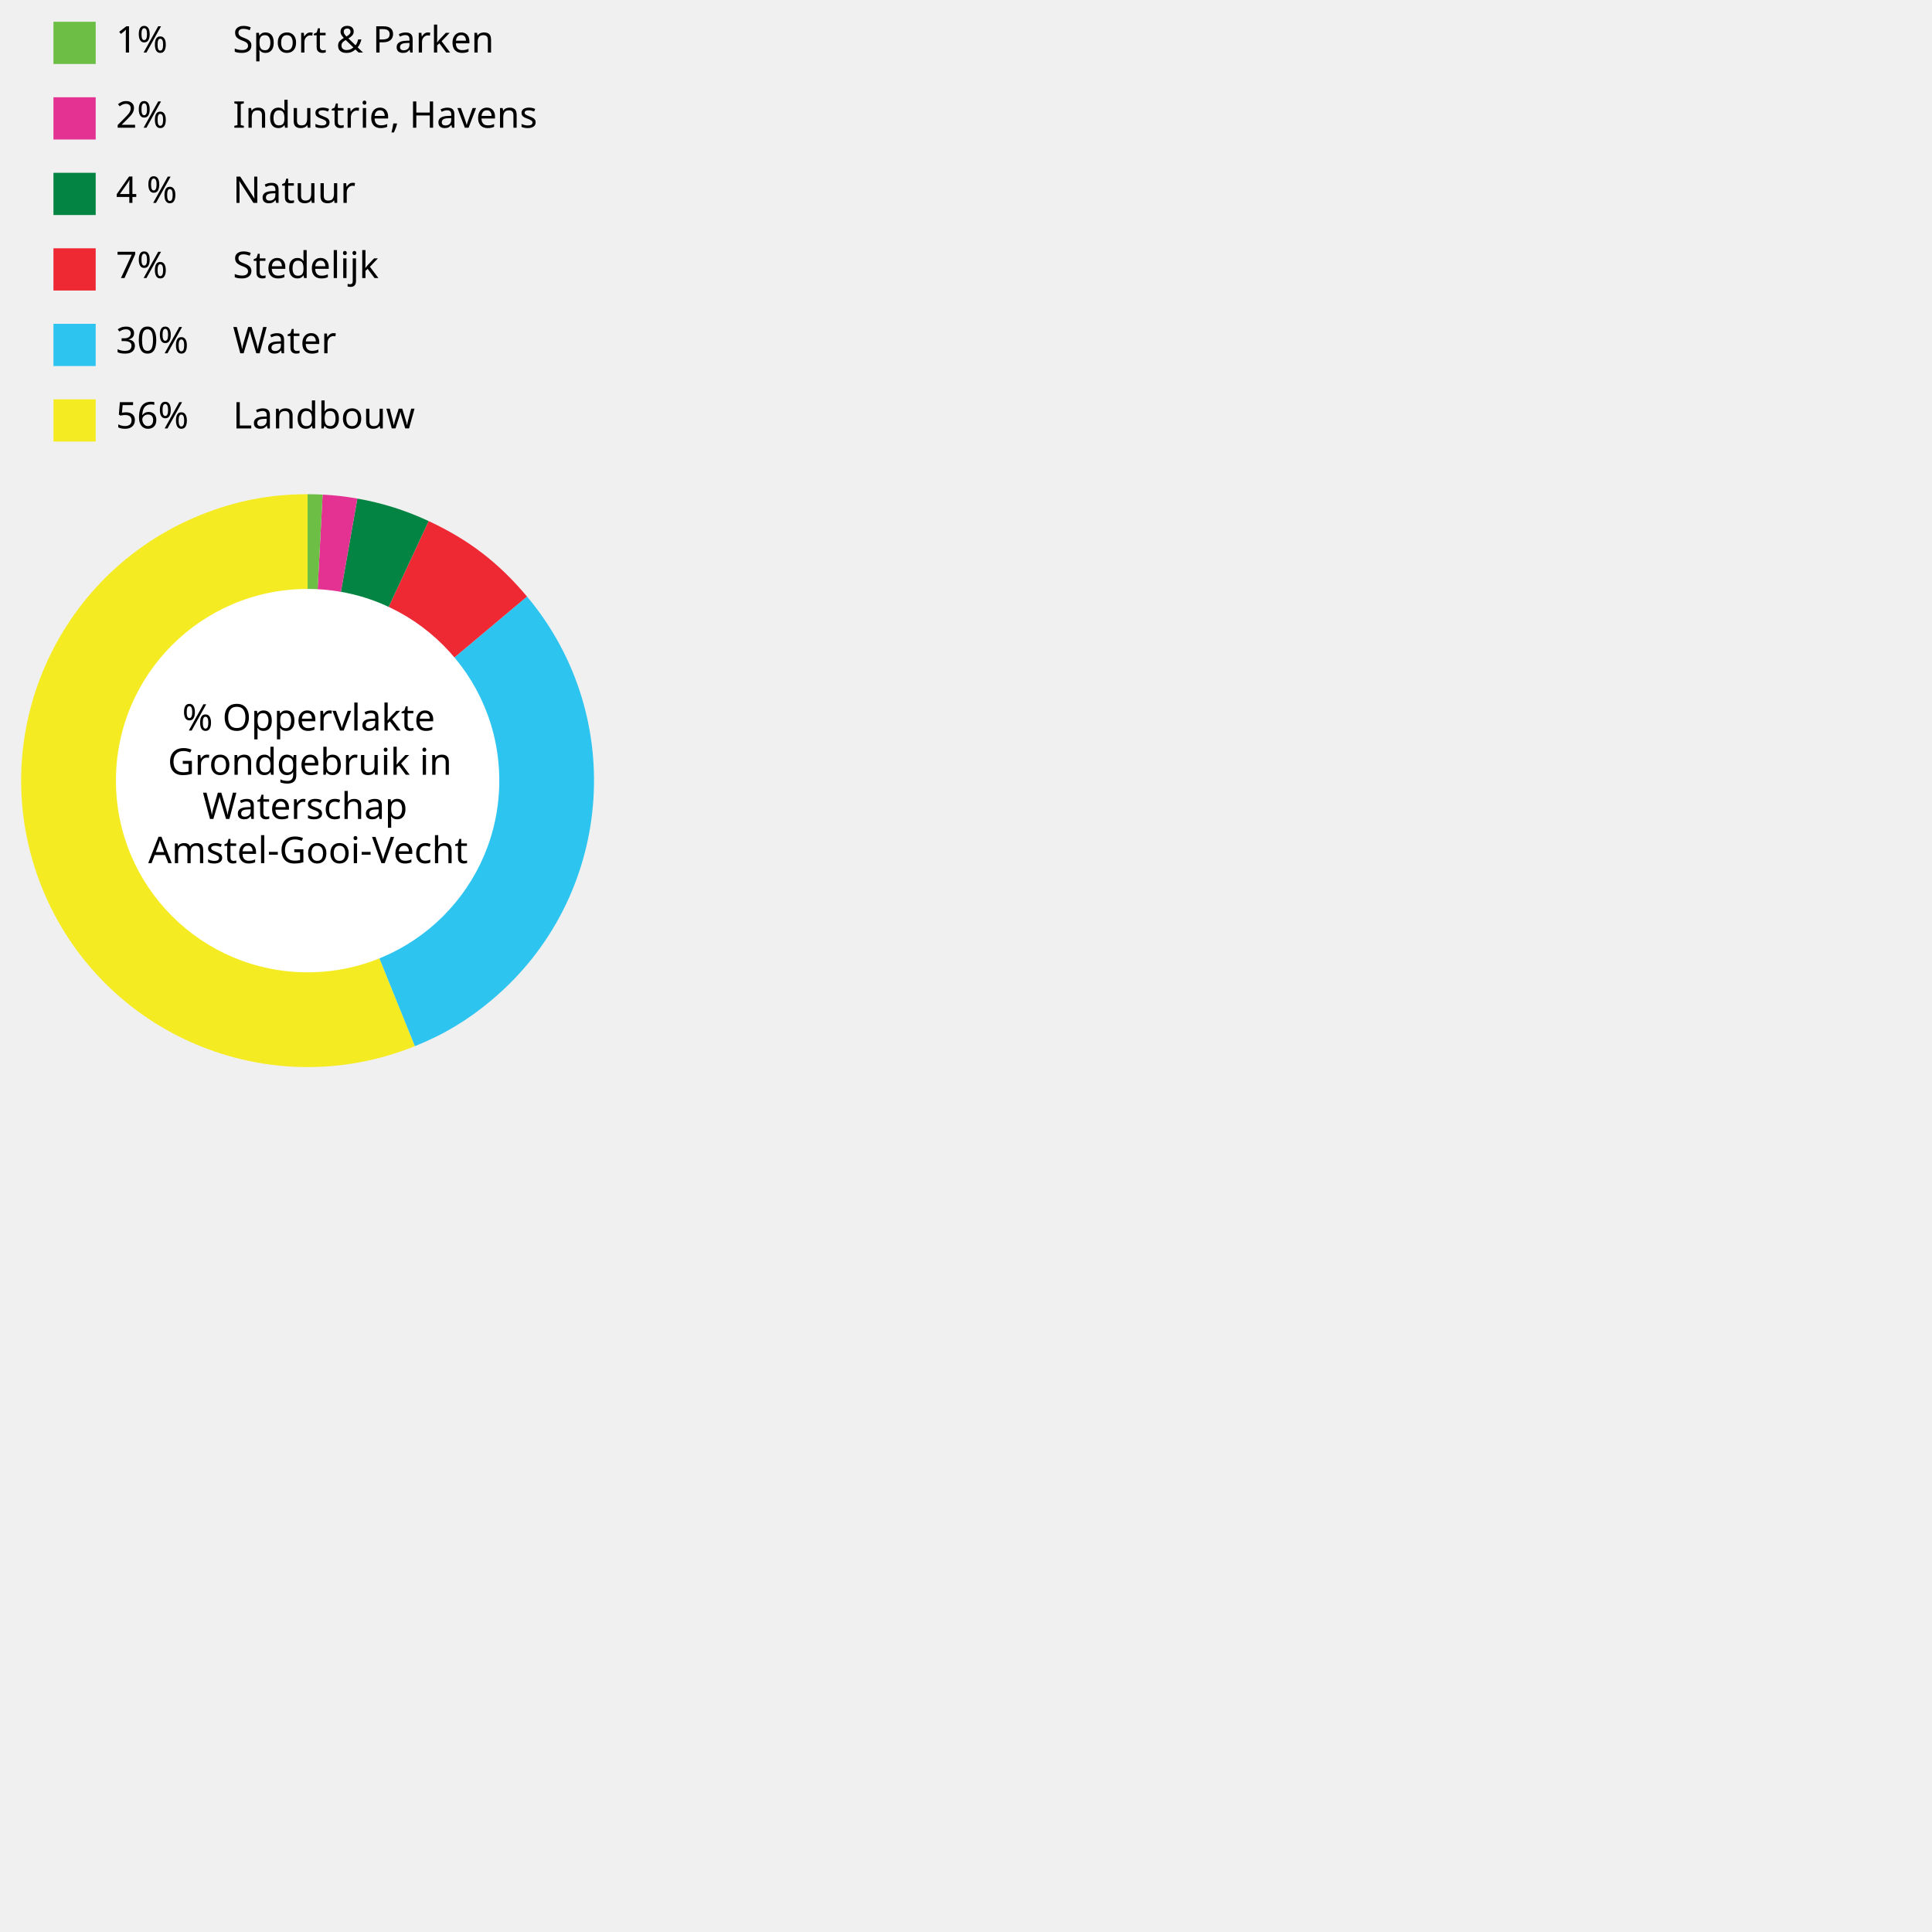
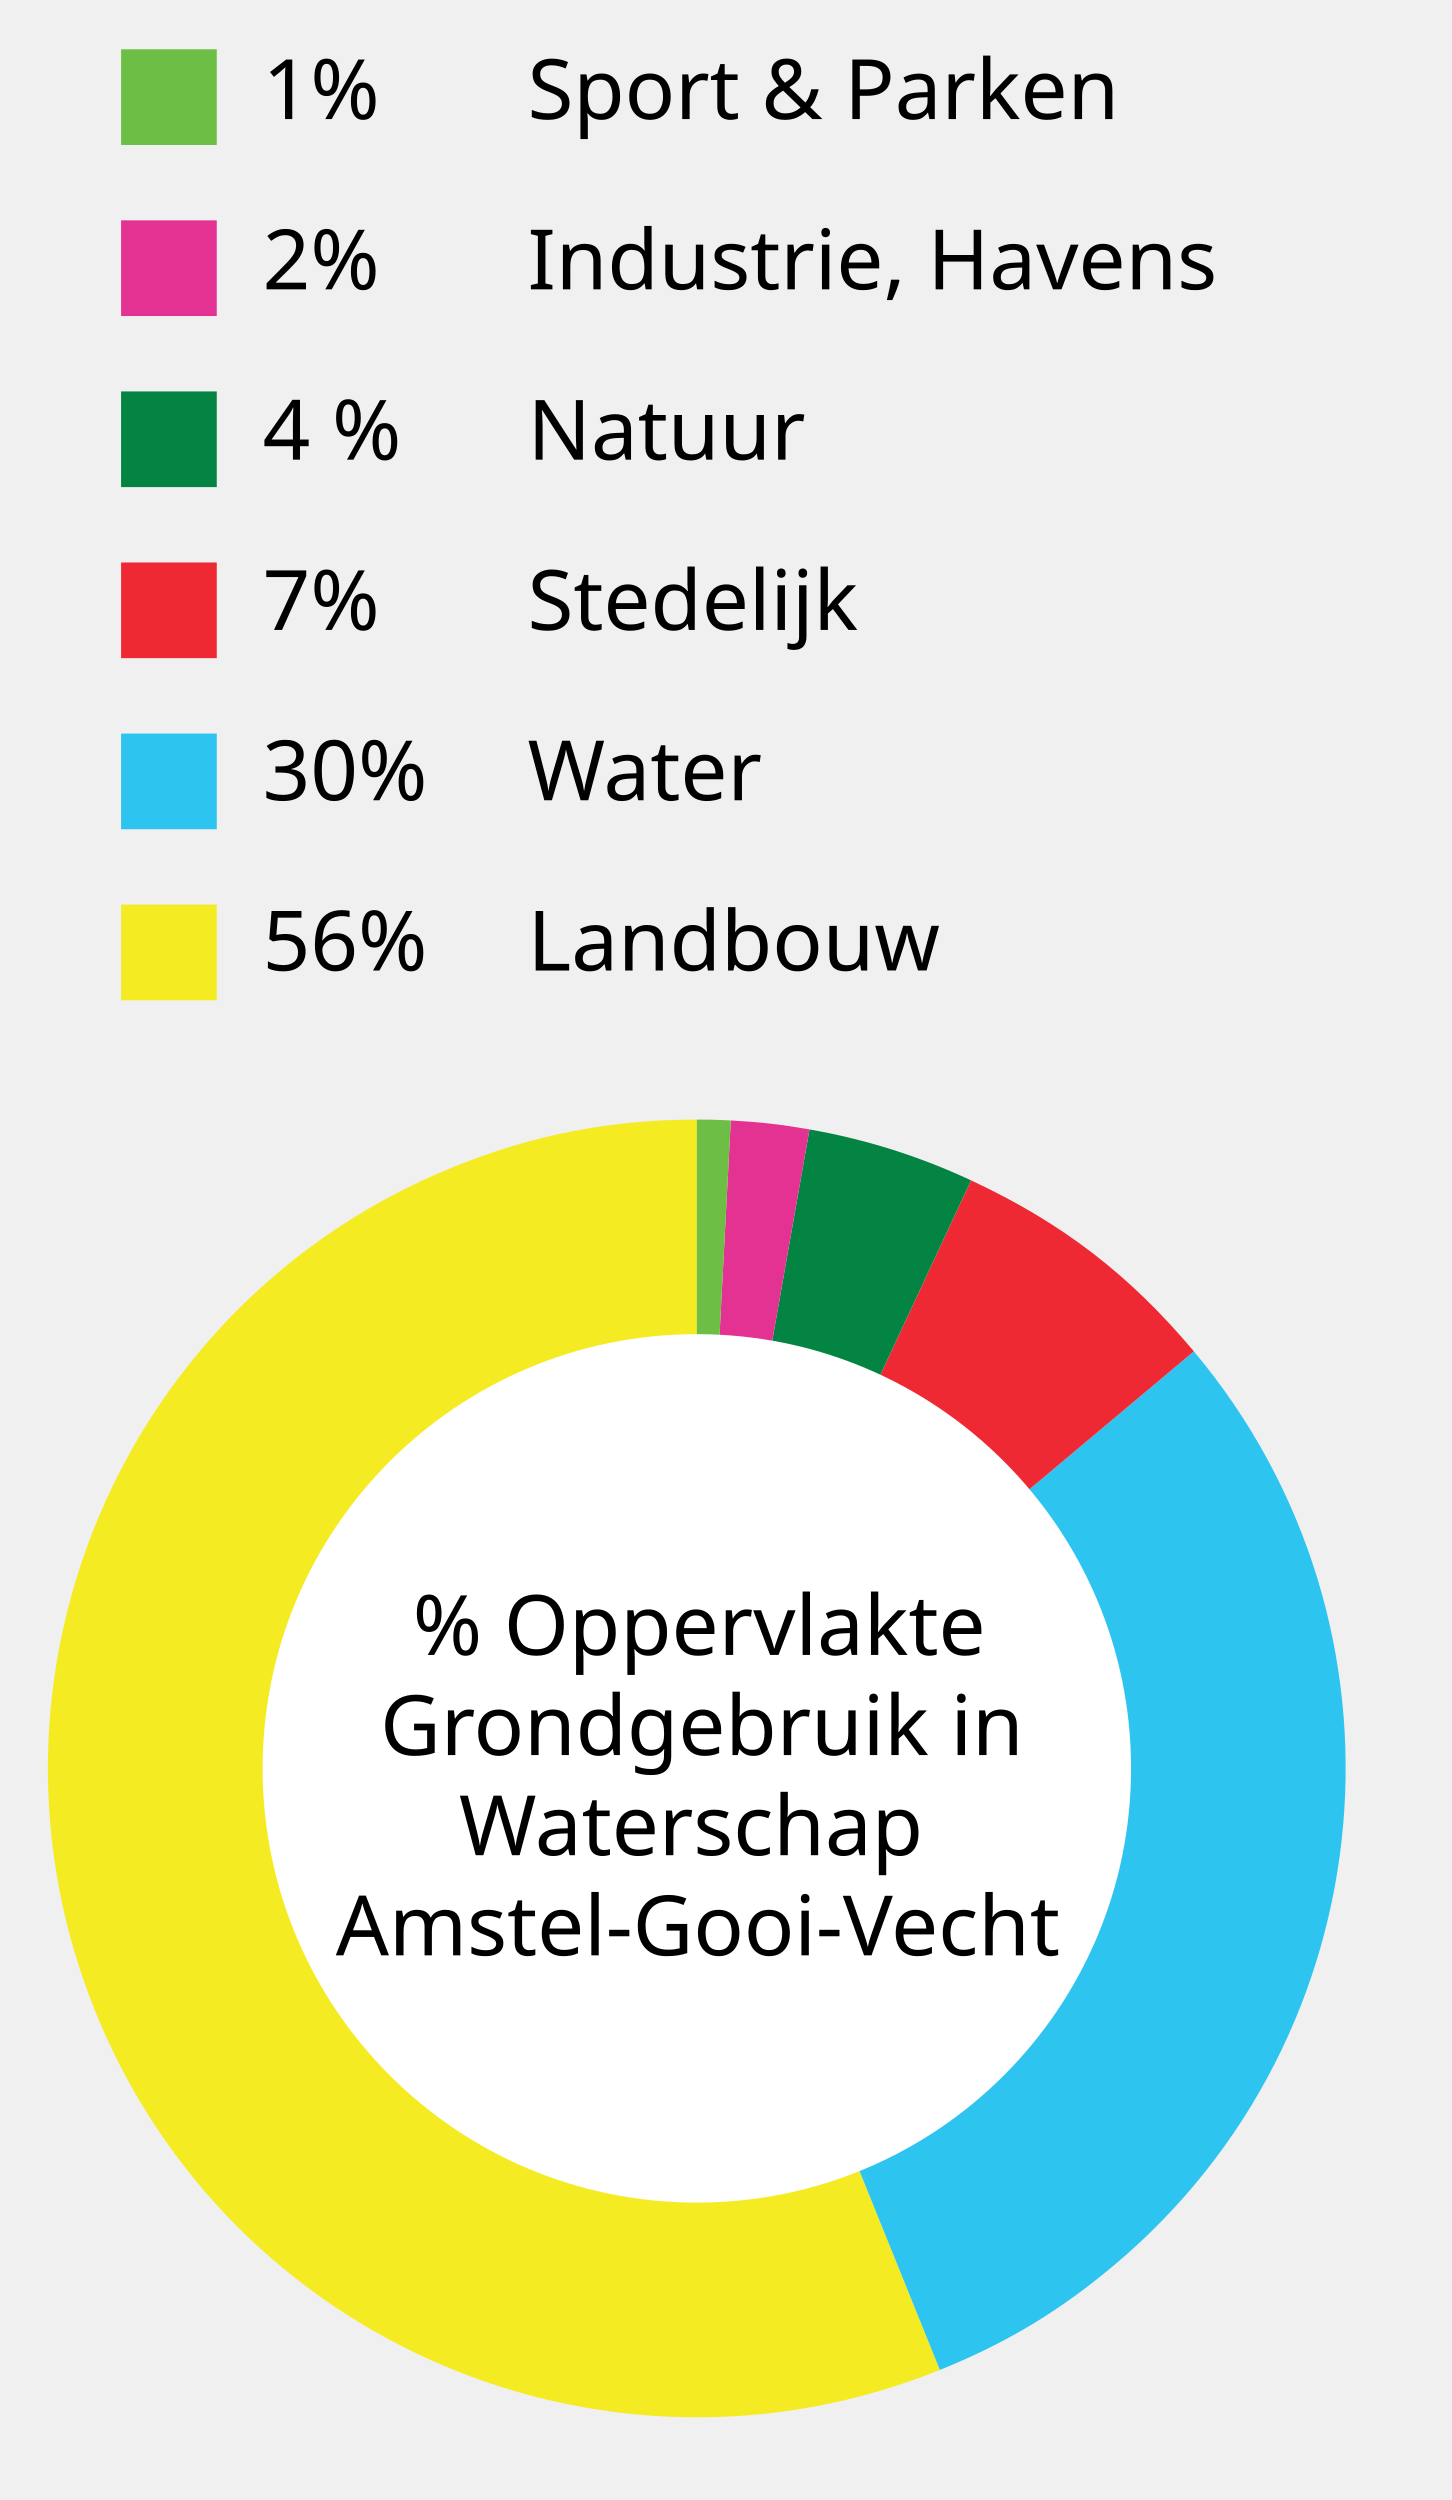
- <svg xmlns="http://www.w3.org/2000/svg" version="1.1" id="Layer_1" x="0px" y="0px" width="841.89px" height="842px" viewBox="0 0 841.89 842" enable-background="new 0 0 841.89 842" xml:space="preserve">
+ <svg xmlns="http://www.w3.org/2000/svg" version="1.1" id="Layer_1" x="0px" y="0px" width="279.317px" height="480.962px" viewBox="0 0 279.317 480.962" enable-background="new 0 0 279.317 480.962" xml:space="preserve">
  <g>
    <g>
      <g>
        <g>
          <path fill="#F5EB23" d="M134.061,340.207l46.759,115.73c-63.916,25.823-136.665-5.057-162.489-68.973      S23.387,250.3,87.303,224.477c15.34-6.197,30.213-9.088,46.758-9.088V340.207L134.061,340.207z" />
        </g>
      </g>
      <g>
        <g>
          <path fill="#2EC4F0" d="M134.061,340.207l95.617-80.232c44.311,52.809,37.423,131.539-15.385,175.85      c-10.561,8.861-20.69,14.948-33.473,20.113L134.061,340.207z" />
        </g>
      </g>
      <g>
        <g>
          <path fill="#EE2934" d="M134.061,340.207l52.751-113.124c17.494,8.158,30.459,18.106,42.867,32.894L134.061,340.207z" />
        </g>
      </g>
      <g>
        <g>
          <path fill="#048442" d="M134.061,340.207l21.675-122.923c10.862,1.915,21.08,5.137,31.076,9.798L134.061,340.207z" />
        </g>
      </g>
      <g>
        <g>
          <path fill="#E43293" d="M134.061,340.207l6.533-124.647c5.507,0.289,9.71,0.768,15.142,1.725L134.061,340.207z" />
        </g>
      </g>
      <g>
        <g>
          <path fill="#6CBE45" d="M134.061,340.207V215.389c2.758,0,3.779,0.026,6.533,0.171L134.061,340.207z" />
        </g>
      </g>
    </g>
  </g>
  <circle fill="#FFFFFF" cx="134.061" cy="340.207" r="83.537" />
  <rect x="23.295" y="75.304" fill="#048442" width="18.407" height="18.406" />
  <rect x="23.295" y="9.482" fill="#6CBE45" width="18.407" height="18.407" />
  <rect x="23.295" y="42.393" fill="#E43293" width="18.407" height="18.406" />
  <rect x="23.295" y="174.034" fill="#F5EB23" width="18.407" height="18.407" />
  <rect x="23.295" y="108.214" fill="#EE2934" width="18.407" height="18.406" />
  <rect x="23.295" y="141.124" fill="#2EC4F0" width="18.407" height="18.407" />
  <text transform="matrix(1 0 0 1 50.5239 22.9053)" font-family="'AvenirNext-Regular'" font-size="16.054">1%</text>
  <text transform="matrix(1 0 0 1 73.2075 22.9053)" font-family="'AvenirNext-Regular'" font-size="16.054"> </text>
  <text transform="matrix(1 0 0 1 76.0103 22.9053)" font-family="'AvenirNext-Regular'" font-size="16.054" letter-spacing="21"> </text>
  <text transform="matrix(1 0 0 1 101.4956 22.9053)" font-family="'AvenirNext-Regular'" font-size="16.054">Sport &amp; Parken</text>
  <text transform="matrix(1 0 0 1 50.5239 55.6675)" font-family="'AvenirNext-Regular'" font-size="16.054">2%</text>
  <text transform="matrix(1 0 0 1 73.2075 55.6675)" font-family="'AvenirNext-Regular'" font-size="16.054"> </text>
  <text transform="matrix(1 0 0 1 76.0103 55.6675)" font-family="'AvenirNext-Regular'" font-size="16.054" letter-spacing="21"> </text>
  <text transform="matrix(1 0 0 1 101.4956 55.6675)" font-family="'AvenirNext-Regular'" font-size="16.054">Industrie, Havens</text>
  <text transform="matrix(1 0 0 1 50.5239 88.4297)" font-family="'AvenirNext-Regular'" font-size="16.054">4 %</text>
  <text transform="matrix(1 0 0 1 77.2212 88.4297)" font-family="'AvenirNext-Regular'" font-size="16.054" letter-spacing="19"> </text>
  <text transform="matrix(1 0 0 1 101.4951 88.4297)" font-family="'AvenirNext-Regular'" font-size="16.054">Natuur</text>
  <text transform="matrix(1 0 0 1 50.5239 121.1914)" font-family="'AvenirNext-Regular'" font-size="16.054">7%</text>
  <text transform="matrix(1 0 0 1 73.2075 121.1914)" font-family="'AvenirNext-Regular'" font-size="16.054"> </text>
  <text transform="matrix(1 0 0 1 76.0103 121.1914)" font-family="'AvenirNext-Regular'" font-size="16.054" letter-spacing="21"> </text>
  <text transform="matrix(1 0 0 1 101.4956 121.1914)" font-family="'AvenirNext-Regular'" font-size="16.054">Stedelijk</text>
  <text transform="matrix(1 0 0 1 50.5239 153.9541)" font-family="'AvenirNext-Regular'" font-size="16.054">30%</text>
  <text transform="matrix(1 0 0 1 82.5186 153.9541)" font-family="'AvenirNext-Regular'" font-size="16.054" letter-spacing="14"> </text>
  <text transform="matrix(1 0 0 1 101.4956 153.9541)" font-family="'AvenirNext-Regular'" font-size="16.054">Water</text>
  <text transform="matrix(1 0 0 1 50.5239 186.7158)" font-family="'AvenirNext-Regular'" font-size="16.054">56%</text>
  <text transform="matrix(1 0 0 1 82.5186 186.7158)" font-family="'AvenirNext-Regular'" font-size="16.054" letter-spacing="14"> </text>
  <text transform="matrix(1 0 0 1 101.4956 186.7158)" font-family="'AvenirNext-Regular'" font-size="16.054">Landbouw</text>
  <text transform="matrix(1 0 0 1 79.4136 318.3867)" font-family="'AvenirNext-Regular'" font-size="16.054">% Oppervlakte</text>
  <text transform="matrix(1 0 0 1 73.1284 337.6514)" font-family="'AvenirNext-Regular'" font-size="16.054">Grondgebruik in</text>
  <text transform="matrix(1 0 0 1 88.2993 356.917)" font-family="'AvenirNext-Regular'" font-size="16.054">Waterschap </text>
  <text transform="matrix(1 0 0 1 64.5962 376.1816)" font-family="'AvenirNext-Regular'" font-size="16.054">Amstel-Gooi-Vecht</text>
</svg>
